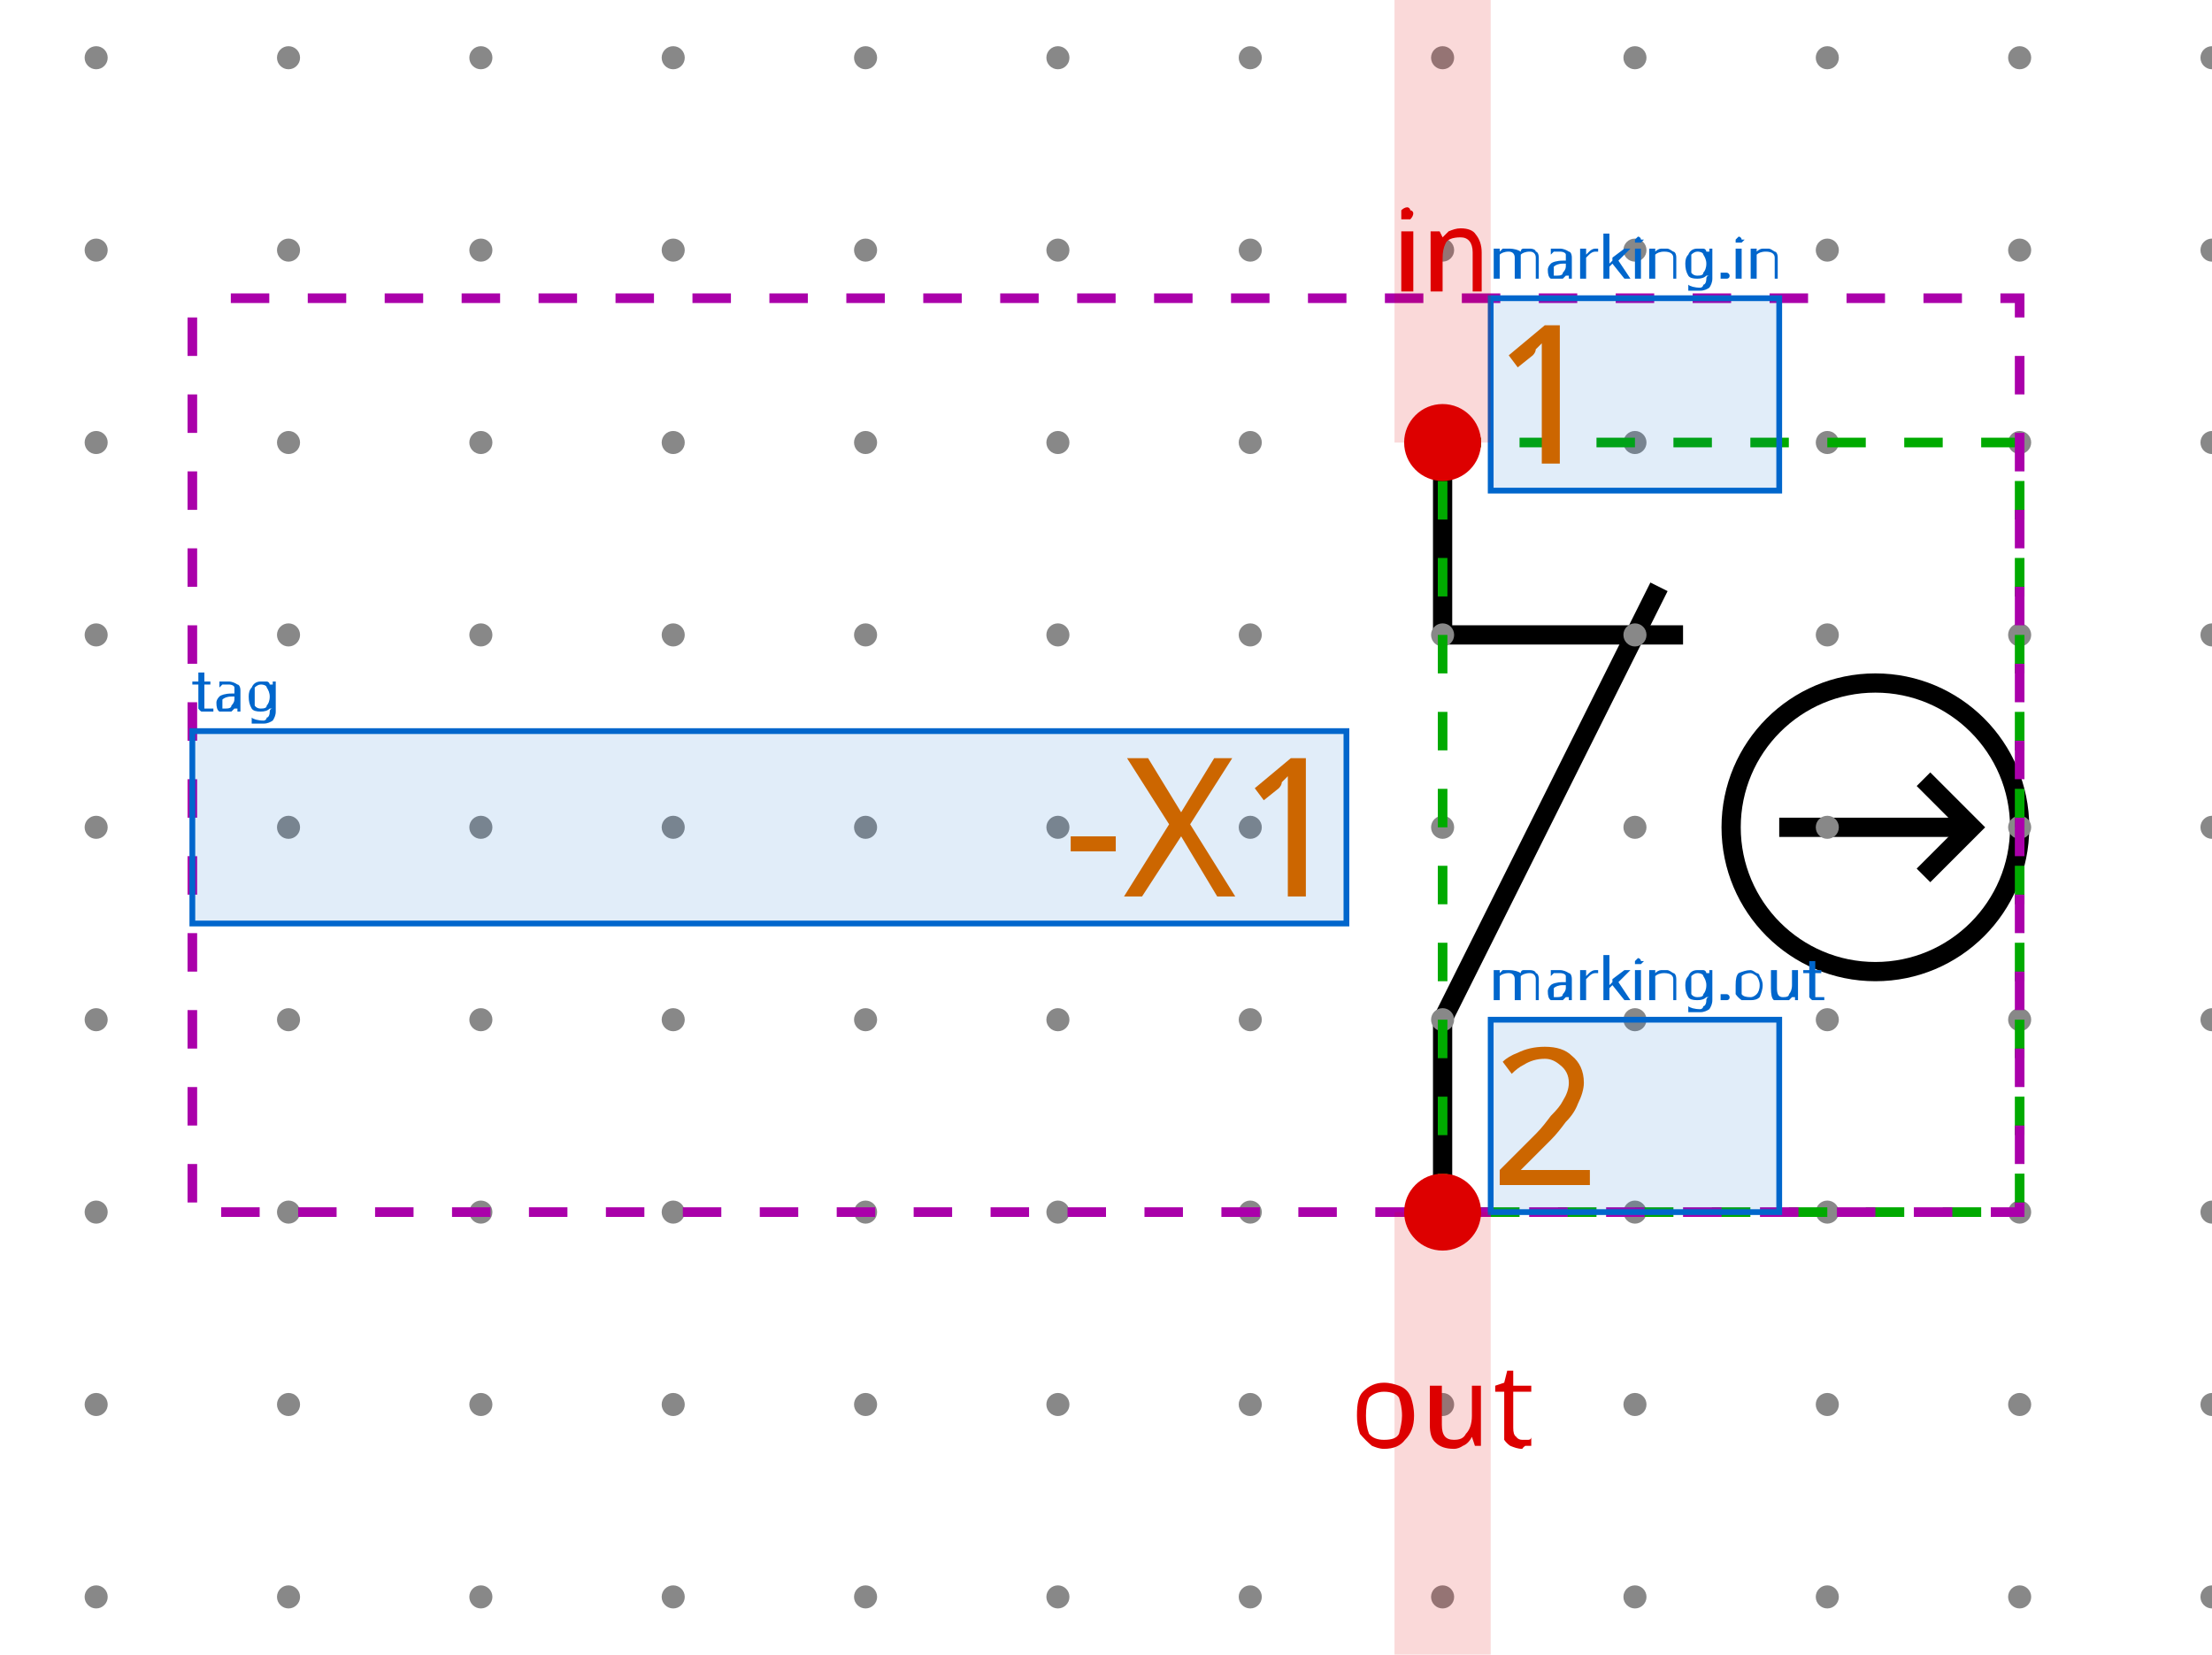
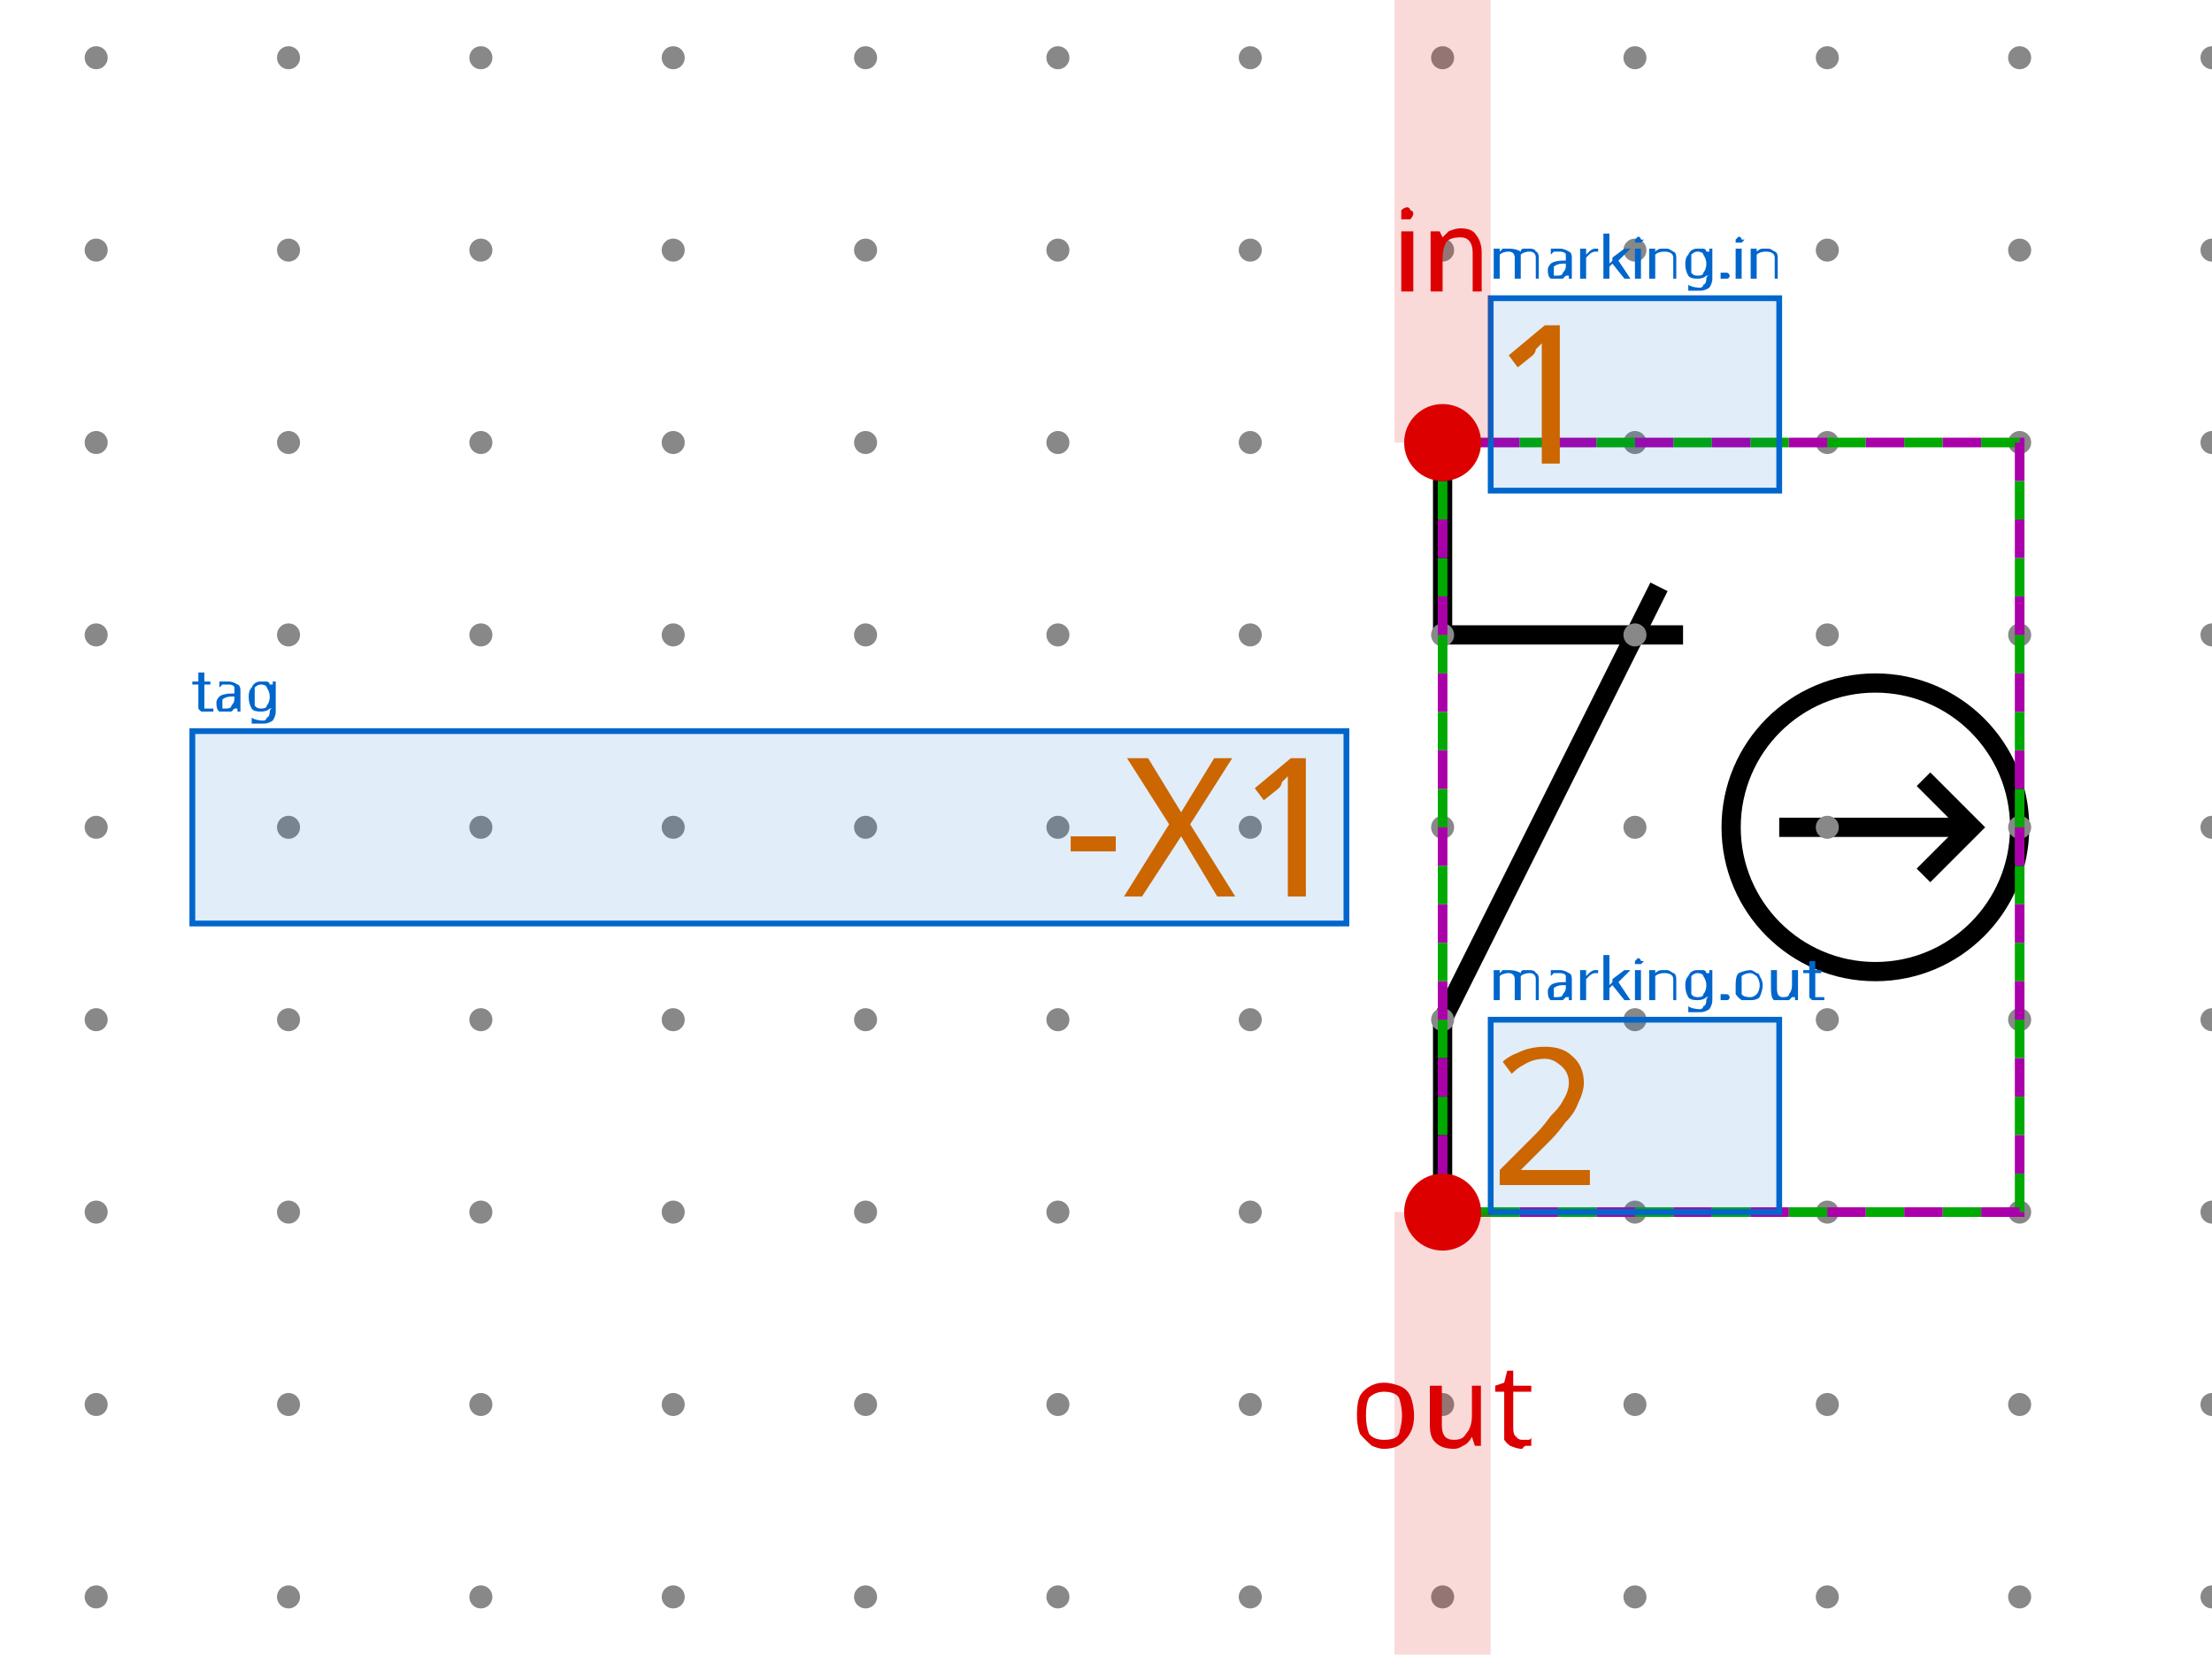
<svg xmlns="http://www.w3.org/2000/svg" width="28.75mm" height="21.5mm" viewBox="-7.5 -4.3 11.5 8.6">
  <g fill="none" stroke="#000" stroke-linecap="butt" stroke-linejoin="miter">
    <line x1="0" y1="-2" x2="0" y2="-1" stroke-width="0.1" />
    <line x1="0" y1="-1" x2="1.25" y2="-1" stroke-width="0.1" />
    <line x1="0" y1="2" x2="0" y2="1" stroke-width="0.1" />
    <line x1="0" y1="1" x2="1.125" y2="-1.25" stroke-width="0.1" />
    <circle cx="2.25" cy="0" r="0.75" stroke-width="0.1" />
    <line x1="1.75" y1="0" x2="2.75" y2="0" stroke-width="0.1" />
    <polyline points="2.5,-0.25 2.75,0 2.5,0.25" stroke-width="0.1" />
  </g>
  <g class="annotation">
    <circle class="grid" cx="-7" cy="-4" r="0.06" fill="#888" stroke="none" />
    <circle class="grid" cx="-6" cy="-4" r="0.06" fill="#888" stroke="none" />
    <circle class="grid" cx="-5" cy="-4" r="0.06" fill="#888" stroke="none" />
    <circle class="grid" cx="-4" cy="-4" r="0.06" fill="#888" stroke="none" />
    <circle class="grid" cx="-3" cy="-4" r="0.06" fill="#888" stroke="none" />
    <circle class="grid" cx="-2" cy="-4" r="0.06" fill="#888" stroke="none" />
    <circle class="grid" cx="-1" cy="-4" r="0.06" fill="#888" stroke="none" />
    <circle class="grid" cx="0" cy="-4" r="0.06" fill="#888" stroke="none" />
    <circle class="grid" cx="1" cy="-4" r="0.06" fill="#888" stroke="none" />
    <circle class="grid" cx="2" cy="-4" r="0.06" fill="#888" stroke="none" />
    <circle class="grid" cx="3" cy="-4" r="0.06" fill="#888" stroke="none" />
    <circle class="grid" cx="4" cy="-4" r="0.06" fill="#888" stroke="none" />
    <circle class="grid" cx="-7" cy="-3" r="0.06" fill="#888" stroke="none" />
    <circle class="grid" cx="-6" cy="-3" r="0.06" fill="#888" stroke="none" />
    <circle class="grid" cx="-5" cy="-3" r="0.06" fill="#888" stroke="none" />
    <circle class="grid" cx="-4" cy="-3" r="0.06" fill="#888" stroke="none" />
    <circle class="grid" cx="-3" cy="-3" r="0.06" fill="#888" stroke="none" />
    <circle class="grid" cx="-2" cy="-3" r="0.06" fill="#888" stroke="none" />
    <circle class="grid" cx="-1" cy="-3" r="0.06" fill="#888" stroke="none" />
    <circle class="grid" cx="0" cy="-3" r="0.06" fill="#888" stroke="none" />
    <circle class="grid" cx="1" cy="-3" r="0.06" fill="#888" stroke="none" />
    <circle class="grid" cx="2" cy="-3" r="0.06" fill="#888" stroke="none" />
    <circle class="grid" cx="3" cy="-3" r="0.06" fill="#888" stroke="none" />
    <circle class="grid" cx="4" cy="-3" r="0.06" fill="#888" stroke="none" />
    <circle class="grid" cx="-7" cy="-2" r="0.06" fill="#888" stroke="none" />
    <circle class="grid" cx="-6" cy="-2" r="0.06" fill="#888" stroke="none" />
    <circle class="grid" cx="-5" cy="-2" r="0.06" fill="#888" stroke="none" />
    <circle class="grid" cx="-4" cy="-2" r="0.06" fill="#888" stroke="none" />
    <circle class="grid" cx="-3" cy="-2" r="0.06" fill="#888" stroke="none" />
    <circle class="grid" cx="-2" cy="-2" r="0.06" fill="#888" stroke="none" />
    <circle class="grid" cx="-1" cy="-2" r="0.06" fill="#888" stroke="none" />
    <circle class="grid" cx="0" cy="-2" r="0.06" fill="#888" stroke="none" />
    <circle class="grid" cx="1" cy="-2" r="0.06" fill="#888" stroke="none" />
    <circle class="grid" cx="2" cy="-2" r="0.06" fill="#888" stroke="none" />
    <circle class="grid" cx="3" cy="-2" r="0.06" fill="#888" stroke="none" />
    <circle class="grid" cx="4" cy="-2" r="0.06" fill="#888" stroke="none" />
    <circle class="grid" cx="-7" cy="-1" r="0.06" fill="#888" stroke="none" />
    <circle class="grid" cx="-6" cy="-1" r="0.06" fill="#888" stroke="none" />
    <circle class="grid" cx="-5" cy="-1" r="0.06" fill="#888" stroke="none" />
    <circle class="grid" cx="-4" cy="-1" r="0.06" fill="#888" stroke="none" />
    <circle class="grid" cx="-3" cy="-1" r="0.06" fill="#888" stroke="none" />
    <circle class="grid" cx="-2" cy="-1" r="0.06" fill="#888" stroke="none" />
    <circle class="grid" cx="-1" cy="-1" r="0.06" fill="#888" stroke="none" />
    <circle class="grid" cx="0" cy="-1" r="0.06" fill="#888" stroke="none" />
    <circle class="grid" cx="1" cy="-1" r="0.06" fill="#888" stroke="none" />
    <circle class="grid" cx="2" cy="-1" r="0.06" fill="#888" stroke="none" />
    <circle class="grid" cx="3" cy="-1" r="0.06" fill="#888" stroke="none" />
    <circle class="grid" cx="4" cy="-1" r="0.06" fill="#888" stroke="none" />
    <circle class="grid" cx="-7" cy="0" r="0.06" fill="#888" stroke="none" />
    <circle class="grid" cx="-6" cy="0" r="0.06" fill="#888" stroke="none" />
    <circle class="grid" cx="-5" cy="0" r="0.06" fill="#888" stroke="none" />
    <circle class="grid" cx="-4" cy="0" r="0.06" fill="#888" stroke="none" />
    <circle class="grid" cx="-3" cy="0" r="0.06" fill="#888" stroke="none" />
    <circle class="grid" cx="-2" cy="0" r="0.06" fill="#888" stroke="none" />
    <circle class="grid" cx="-1" cy="0" r="0.06" fill="#888" stroke="none" />
    <circle class="grid" cx="0" cy="0" r="0.06" fill="#888" stroke="none" />
    <circle class="grid" cx="1" cy="0" r="0.06" fill="#888" stroke="none" />
    <circle class="grid" cx="2" cy="0" r="0.06" fill="#888" stroke="none" />
    <circle class="grid" cx="3" cy="0" r="0.06" fill="#888" stroke="none" />
    <circle class="grid" cx="4" cy="0" r="0.06" fill="#888" stroke="none" />
    <circle class="grid" cx="-7" cy="1" r="0.06" fill="#888" stroke="none" />
    <circle class="grid" cx="-6" cy="1" r="0.06" fill="#888" stroke="none" />
    <circle class="grid" cx="-5" cy="1" r="0.06" fill="#888" stroke="none" />
    <circle class="grid" cx="-4" cy="1" r="0.06" fill="#888" stroke="none" />
    <circle class="grid" cx="-3" cy="1" r="0.06" fill="#888" stroke="none" />
    <circle class="grid" cx="-2" cy="1" r="0.06" fill="#888" stroke="none" />
    <circle class="grid" cx="-1" cy="1" r="0.06" fill="#888" stroke="none" />
    <circle class="grid" cx="0" cy="1" r="0.06" fill="#888" stroke="none" />
    <circle class="grid" cx="1" cy="1" r="0.06" fill="#888" stroke="none" />
    <circle class="grid" cx="2" cy="1" r="0.06" fill="#888" stroke="none" />
    <circle class="grid" cx="3" cy="1" r="0.06" fill="#888" stroke="none" />
    <circle class="grid" cx="4" cy="1" r="0.06" fill="#888" stroke="none" />
    <circle class="grid" cx="-7" cy="2" r="0.06" fill="#888" stroke="none" />
    <circle class="grid" cx="-6" cy="2" r="0.06" fill="#888" stroke="none" />
    <circle class="grid" cx="-5" cy="2" r="0.06" fill="#888" stroke="none" />
    <circle class="grid" cx="-4" cy="2" r="0.06" fill="#888" stroke="none" />
    <circle class="grid" cx="-3" cy="2" r="0.06" fill="#888" stroke="none" />
    <circle class="grid" cx="-2" cy="2" r="0.06" fill="#888" stroke="none" />
    <circle class="grid" cx="-1" cy="2" r="0.06" fill="#888" stroke="none" />
    <circle class="grid" cx="0" cy="2" r="0.06" fill="#888" stroke="none" />
    <circle class="grid" cx="1" cy="2" r="0.06" fill="#888" stroke="none" />
    <circle class="grid" cx="2" cy="2" r="0.06" fill="#888" stroke="none" />
    <circle class="grid" cx="3" cy="2" r="0.06" fill="#888" stroke="none" />
    <circle class="grid" cx="4" cy="2" r="0.06" fill="#888" stroke="none" />
    <circle class="grid" cx="-7" cy="3" r="0.06" fill="#888" stroke="none" />
    <circle class="grid" cx="-6" cy="3" r="0.06" fill="#888" stroke="none" />
    <circle class="grid" cx="-5" cy="3" r="0.06" fill="#888" stroke="none" />
    <circle class="grid" cx="-4" cy="3" r="0.06" fill="#888" stroke="none" />
    <circle class="grid" cx="-3" cy="3" r="0.06" fill="#888" stroke="none" />
    <circle class="grid" cx="-2" cy="3" r="0.06" fill="#888" stroke="none" />
    <circle class="grid" cx="-1" cy="3" r="0.06" fill="#888" stroke="none" />
    <circle class="grid" cx="0" cy="3" r="0.06" fill="#888" stroke="none" />
    <circle class="grid" cx="1" cy="3" r="0.06" fill="#888" stroke="none" />
    <circle class="grid" cx="2" cy="3" r="0.06" fill="#888" stroke="none" />
    <circle class="grid" cx="3" cy="3" r="0.06" fill="#888" stroke="none" />
    <circle class="grid" cx="4" cy="3" r="0.06" fill="#888" stroke="none" />
    <circle class="grid" cx="-7" cy="4" r="0.06" fill="#888" stroke="none" />
    <circle class="grid" cx="-6" cy="4" r="0.06" fill="#888" stroke="none" />
    <circle class="grid" cx="-5" cy="4" r="0.06" fill="#888" stroke="none" />
    <circle class="grid" cx="-4" cy="4" r="0.06" fill="#888" stroke="none" />
    <circle class="grid" cx="-3" cy="4" r="0.06" fill="#888" stroke="none" />
    <circle class="grid" cx="-2" cy="4" r="0.06" fill="#888" stroke="none" />
    <circle class="grid" cx="-1" cy="4" r="0.06" fill="#888" stroke="none" />
    <circle class="grid" cx="0" cy="4" r="0.06" fill="#888" stroke="none" />
    <circle class="grid" cx="1" cy="4" r="0.06" fill="#888" stroke="none" />
    <circle class="grid" cx="2" cy="4" r="0.06" fill="#888" stroke="none" />
    <circle class="grid" cx="3" cy="4" r="0.06" fill="#888" stroke="none" />
    <circle class="grid" cx="4" cy="4" r="0.06" fill="#888" stroke="none" />
    <rect class="body-box" x="0" y="-2" width="3" height="4" fill="none" stroke="#0a0" stroke-width="0.05" stroke-dasharray="0.2 0.2" />
-     <rect class="keepout-box" x="-6.5" y="-2.75" width="9.5" height="4.75" fill="none" stroke="#a0a" stroke-width="0.05" stroke-dasharray="0.2 0.2" stroke-dashoffset="0.2" />
+     <rect class="keepout-box" x="0" y="-2" width="3" height="4" fill="none" stroke="#a0a" stroke-width="0.05" stroke-dasharray="0.2 0.2" stroke-dashoffset="0.2" />
    <rect class="slot-box" x="0.25" y="-2.75" width="1.5" height="1" fill="#06c" fill-opacity="0.12" stroke="#06c" stroke-width="0.03" />
    <text class="slot-id" x="0.25" y="-2.85" font-size="0.3" text-anchor="start" fill="#06c" stroke="none" font-family="sans-serif">marking.in</text>
    <rect class="slot-box" x="0.25" y="1" width="1.5" height="1" fill="#06c" fill-opacity="0.12" stroke="#06c" stroke-width="0.03" />
    <text class="slot-id" x="0.25" y="0.9" font-size="0.3" text-anchor="start" fill="#06c" stroke="none" font-family="sans-serif">marking.out</text>
    <rect class="slot-box" x="-6.5" y="-0.5" width="6" height="1" fill="#06c" fill-opacity="0.12" stroke="#06c" stroke-width="0.03" />
    <text class="slot-id" x="-6.5" y="-0.6" font-size="0.3" text-anchor="start" fill="#06c" stroke="none" font-family="sans-serif">tag</text>
    <rect class="lane" x="-0.25" y="-4.3" width="0.5" height="2.3" fill="#d00" fill-opacity="0.15" stroke="none" />
    <rect class="lane" x="-0.25" y="2" width="0.5" height="2.3" fill="#d00" fill-opacity="0.15" stroke="none" />
    <circle class="port" cx="0" cy="-2" r="0.2" fill="#d00" stroke="none" />
    <text class="port-id" x="0" y="-2.784" font-size="0.6" text-anchor="middle" fill="#d00" stroke="none" font-family="sans-serif">in</text>
    <circle class="port" cx="0" cy="2" r="0.2" fill="#d00" stroke="none" />
    <text class="port-id" x="0" y="3.216" font-size="0.6" text-anchor="middle" fill="#d00" stroke="none" font-family="sans-serif">out</text>
  </g>
  <g class="samples">
    <text class="sample-text" x="0.25" y="-1.89" font-size="1" text-anchor="start" fill="#c60" stroke="none" font-family="sans-serif">1</text>
    <text class="sample-text" x="0.25" y="1.86" font-size="1" text-anchor="start" fill="#c60" stroke="none" font-family="sans-serif">2</text>
    <text class="sample-text" x="-0.5" y="0.36" font-size="1" text-anchor="end" fill="#c60" stroke="none" font-family="sans-serif">-X1</text>
  </g>
</svg>
